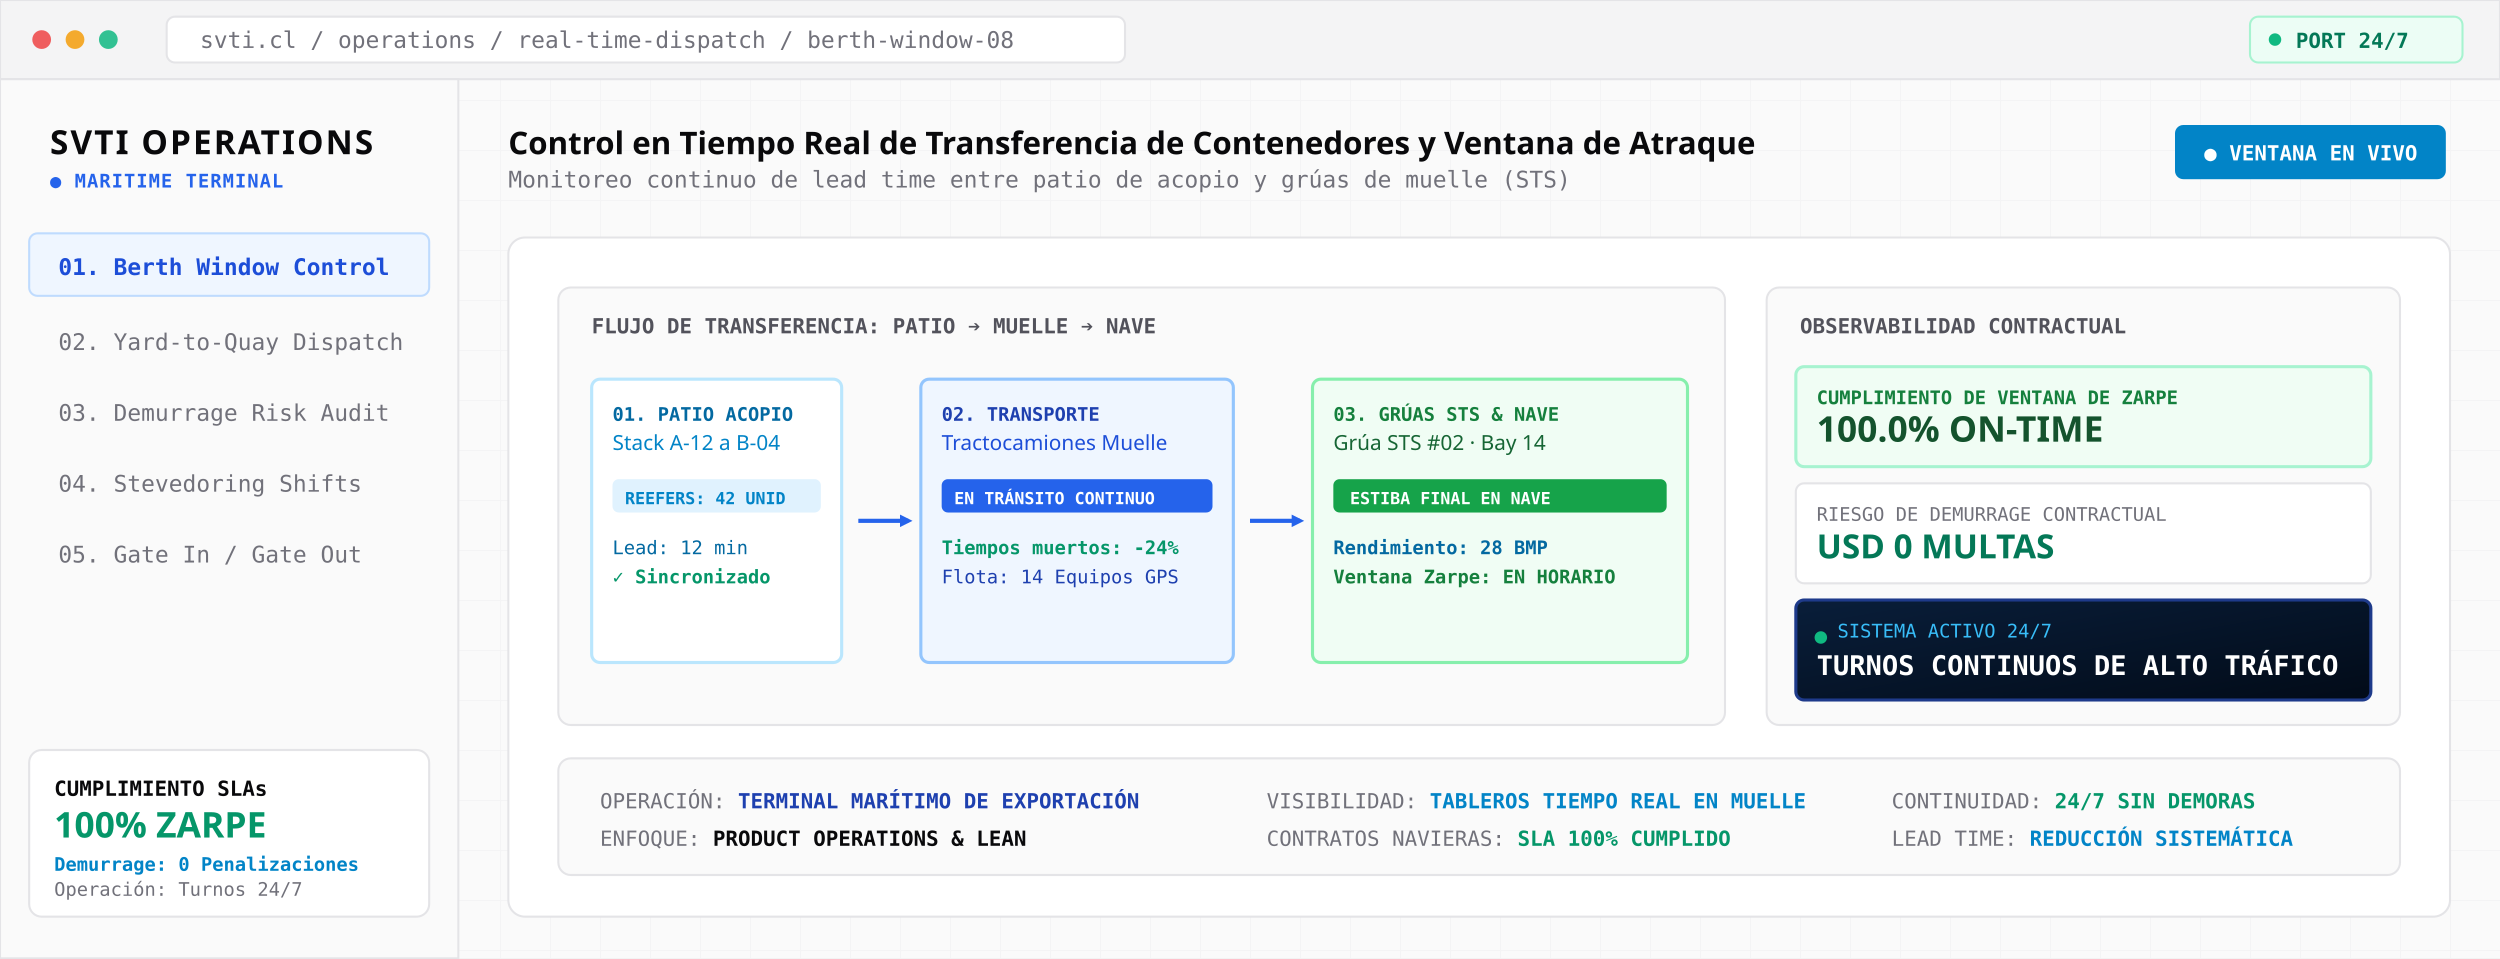
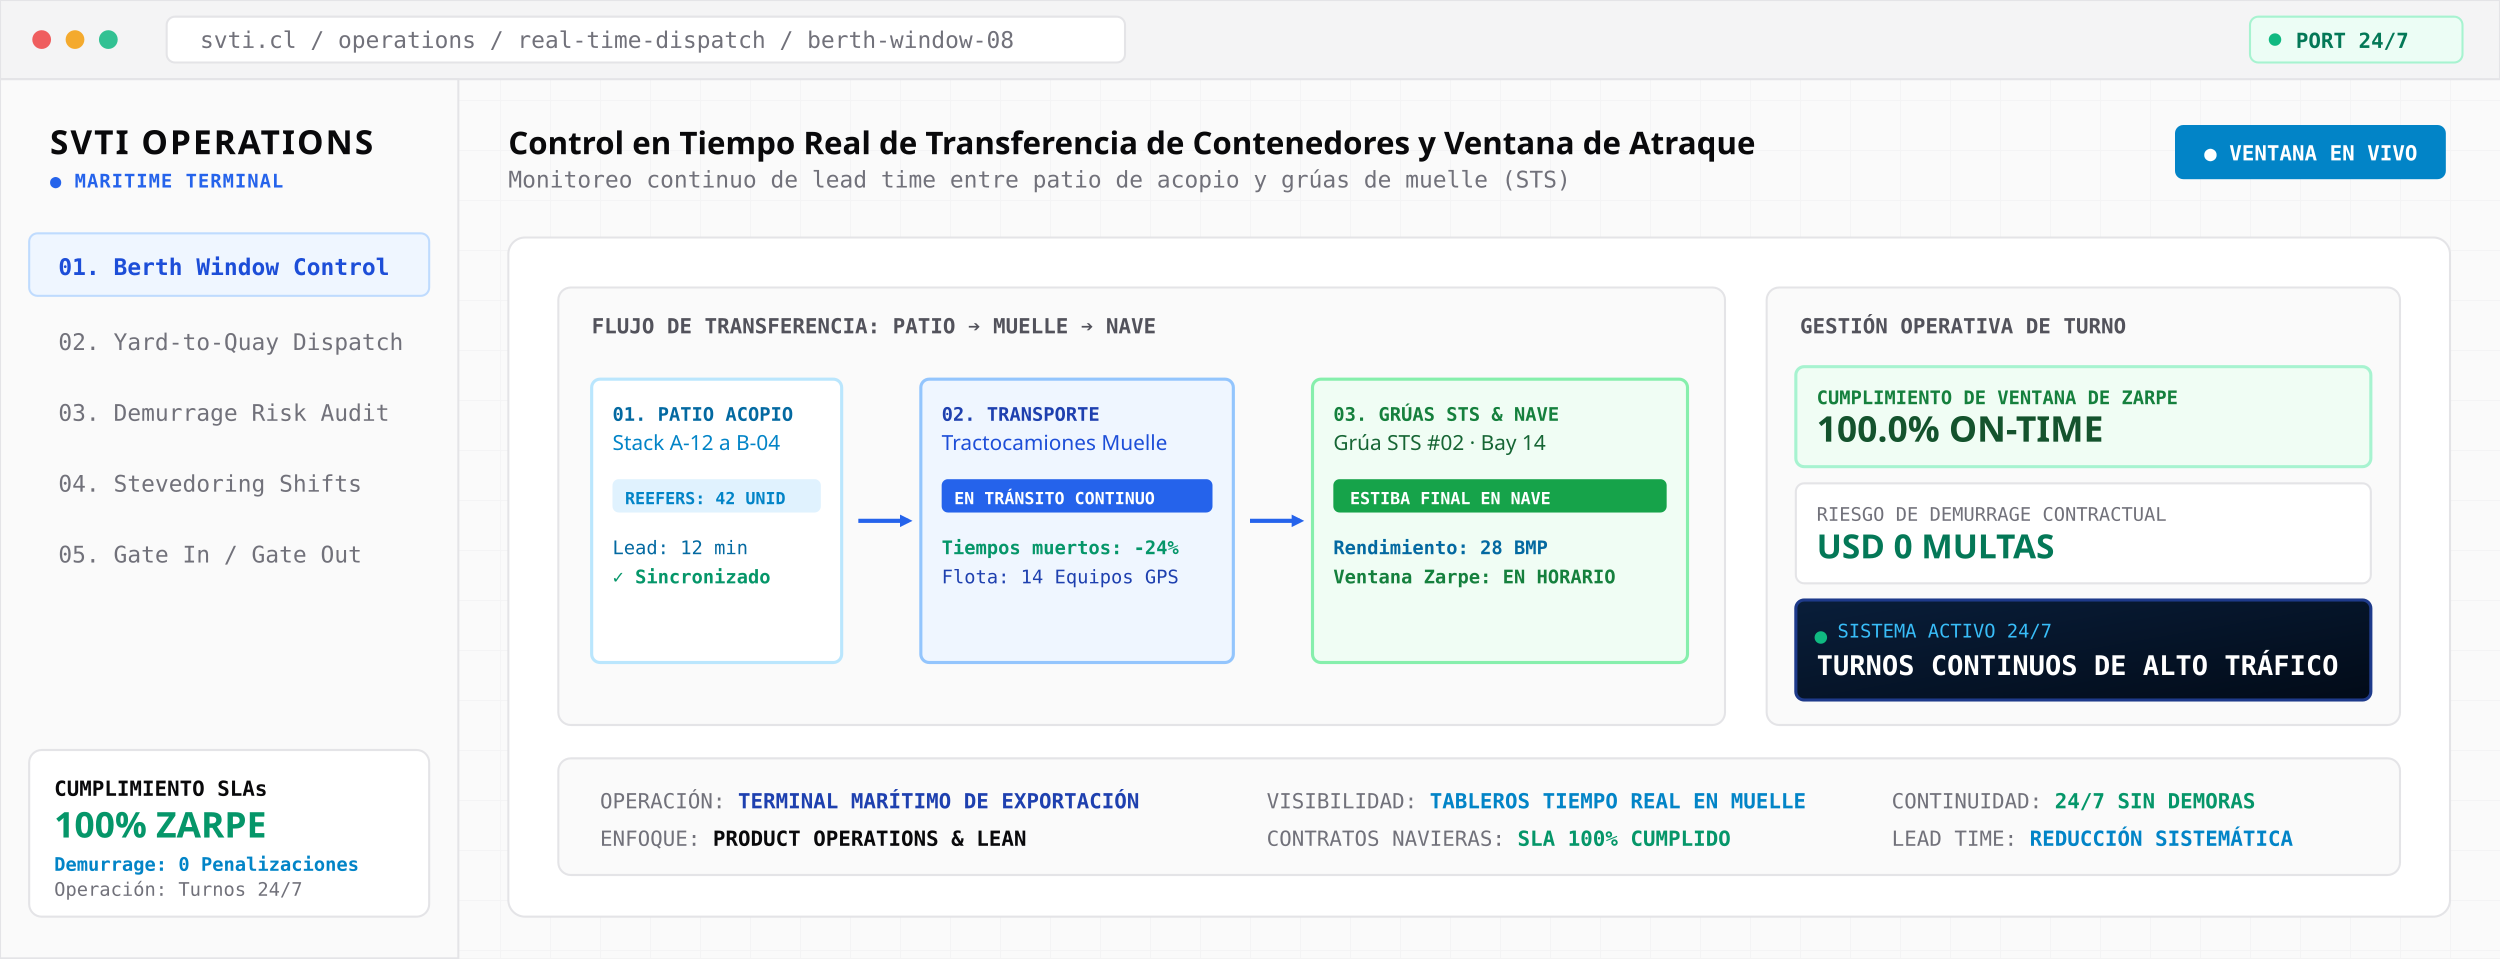
<svg xmlns="http://www.w3.org/2000/svg" viewBox="0 0 1200 460" width="100%" height="100%" style="background:#ffffff; font-family:'IBM Plex Sans', -apple-system, sans-serif;">
  <defs>
    <pattern id="grid-svti" width="24" height="24" patternUnits="userSpaceOnUse">
      <path d="M 24 0 L 0 0 0 24" fill="none" stroke="#f4f4f5" stroke-width="1" />
    </pattern>
    <linearGradient id="grad-svti-night" x1="0%" y1="0%" x2="100%" y2="100%">
      <stop offset="0%" stop-color="#091e3a" />
      <stop offset="100%" stop-color="#020b18" />
    </linearGradient>
  </defs>
  <rect width="1200" height="460" fill="#fafafa" />
  <rect width="1200" height="460" fill="url(#grid-svti)" />
  <rect x="0" y="0" width="1200" height="38" fill="#f4f4f5" stroke="#e4e4e7" stroke-width="1" />
  <circle cx="20" cy="19" r="4.5" fill="#ef4444" opacity="0.85" />
  <circle cx="36" cy="19" r="4.5" fill="#f59e0b" opacity="0.85" />
  <circle cx="52" cy="19" r="4.5" fill="#10b981" opacity="0.85" />
  <rect x="80" y="8" width="460" height="22" rx="4" fill="#ffffff" stroke="#e4e4e7" stroke-width="1" />
  <text x="96" y="23" font-family="'JetBrains Mono', monospace" font-size="11" fill="#71717a">svti.cl / operations / real-time-dispatch / berth-window-08</text>
  <rect x="1080" y="8" width="102" height="22" rx="4" fill="#ecfdf5" stroke="#a7f3d0" stroke-width="1" />
  <circle cx="1092" cy="19" r="3" fill="#10b981" />
  <text x="1102" y="23" font-family="'JetBrains Mono', monospace" font-size="10" font-weight="600" fill="#047857">PORT 24/7</text>
  <rect x="0" y="38" width="220" height="422" fill="#fafafa" stroke="#e4e4e7" stroke-width="1" />
  <text x="24" y="74" font-family="'IBM Plex Sans', sans-serif" font-size="16" font-weight="700" letter-spacing="1" fill="#09090b">SVTI OPERATIONS</text>
  <text x="24" y="90" font-family="'JetBrains Mono', monospace" font-size="9" fill="#2563eb" font-weight="600" letter-spacing="0.5">● MARITIME TERMINAL</text>
  <rect x="14" y="112" width="192" height="30" rx="4" fill="#eff6ff" stroke="#bfdbfe" stroke-width="1" />
  <text x="28" y="132" font-family="'JetBrains Mono', monospace" font-size="11" font-weight="600" fill="#1d4ed8">01. Berth Window Control</text>
  <text x="28" y="168" font-family="'JetBrains Mono', monospace" font-size="11" fill="#71717a">02. Yard-to-Quay Dispatch</text>
  <text x="28" y="202" font-family="'JetBrains Mono', monospace" font-size="11" fill="#71717a">03. Demurrage Risk Audit</text>
  <text x="28" y="236" font-family="'JetBrains Mono', monospace" font-size="11" fill="#71717a">04. Stevedoring Shifts</text>
  <text x="28" y="270" font-family="'JetBrains Mono', monospace" font-size="11" fill="#71717a">05. Gate In / Gate Out</text>
  <rect x="14" y="360" width="192" height="80" rx="6" fill="#ffffff" stroke="#e4e4e7" stroke-width="1" />
  <text x="26" y="382" font-family="'JetBrains Mono', monospace" font-size="10" font-weight="600" fill="#09090b">CUMPLIMIENTO SLAs</text>
  <text x="26" y="402" font-family="'IBM Plex Sans', sans-serif" font-size="17" font-weight="700" fill="#059669">100% ZARPE</text>
  <text x="26" y="418" font-family="'JetBrains Mono', monospace" font-size="9" fill="#0284c7" font-weight="600">Demurrage: 0 Penalizaciones</text>
  <text x="26" y="430" font-family="'JetBrains Mono', monospace" font-size="9" fill="#71717a">Operación: Turnos 24/7</text>
  <g transform="translate(244, 56)">
    <text x="0" y="18" font-family="'IBM Plex Sans', sans-serif" font-size="15" font-weight="600" fill="#09090b">Control en Tiempo Real de Transferencia de Contenedores y Ventana de Atraque</text>
    <text x="0" y="34" font-family="'JetBrains Mono', monospace" font-size="11" fill="#71717a">Monitoreo continuo de lead time entre patio de acopio y grúas de muelle (STS)</text>
    <rect x="800" y="4" width="130" height="26" rx="4" fill="#0284c7" />
    <text x="814" y="21" font-family="'JetBrains Mono', monospace" font-size="10" font-weight="600" fill="#ffffff">● VENTANA EN VIVO</text>
  </g>
  <g transform="translate(244, 114)">
    <rect x="0" y="0" width="932" height="326" rx="8" fill="#ffffff" stroke="#e4e4e7" stroke-width="1" />
    <g transform="translate(24, 24)">
      <rect x="0" y="0" width="560" height="210" rx="6" fill="#fafafa" stroke="#e4e4e7" stroke-width="1" />
      <text x="16" y="22" font-family="'JetBrains Mono', monospace" font-size="10" font-weight="600" fill="#52525b">FLUJO DE TRANSFERENCIA: PATIO ➔ MUELLE ➔ NAVE</text>
      <rect x="16" y="44" width="120" height="136" rx="4" fill="#ffffff" stroke="#bae6fd" stroke-width="1.5" />
      <text x="26" y="64" font-family="'JetBrains Mono', monospace" font-size="9" font-weight="700" fill="#0369a1">01. PATIO ACOPIO</text>
      <text x="26" y="78" font-family="'IBM Plex Sans', sans-serif" font-size="10" fill="#0284c7">Stack A-12 a B-04</text>
      <rect x="26" y="92" width="100" height="16" rx="3" fill="#e0f2fe" />
      <text x="32" y="104" font-family="'JetBrains Mono', monospace" font-size="8" font-weight="700" fill="#0284c7">REEFERS: 42 UNID</text>
      <text x="26" y="128" font-family="'JetBrains Mono', monospace" font-size="9" fill="#0369a1">Lead: 12 min</text>
      <text x="26" y="142" font-family="'JetBrains Mono', monospace" font-size="9" font-weight="600" fill="#059669">✓ Sincronizado</text>
      <line x1="144" y1="112" x2="168" y2="112" stroke="#2563eb" stroke-width="2" />
      <polygon points="164,109 170,112 164,115" fill="#2563eb" />
      <rect x="174" y="44" width="150" height="136" rx="4" fill="#eff6ff" stroke="#93c5fd" stroke-width="1.5" />
      <text x="184" y="64" font-family="'JetBrains Mono', monospace" font-size="9" font-weight="700" fill="#1e40af">02. TRANSPORTE</text>
      <text x="184" y="78" font-family="'IBM Plex Sans', sans-serif" font-size="10" fill="#1d4ed8">Tractocamiones Muelle</text>
      <rect x="184" y="92" width="130" height="16" rx="3" fill="#2563eb" />
      <text x="190" y="104" font-family="'JetBrains Mono', monospace" font-size="8" font-weight="700" fill="#ffffff">EN TRÁNSITO CONTINUO</text>
      <text x="184" y="128" font-family="'JetBrains Mono', monospace" font-size="9" font-weight="700" fill="#059669">Tiempos muertos: -24%</text>
      <text x="184" y="142" font-family="'JetBrains Mono', monospace" font-size="9" fill="#1e40af">Flota: 14 Equipos GPS</text>
      <line x1="332" y1="112" x2="356" y2="112" stroke="#2563eb" stroke-width="2" />
      <polygon points="352,109 358,112 352,115" fill="#2563eb" />
      <rect x="362" y="44" width="180" height="136" rx="4" fill="#f0fdf4" stroke="#86efac" stroke-width="1.5" />
      <text x="372" y="64" font-family="'JetBrains Mono', monospace" font-size="9" font-weight="700" fill="#15803d">03. GRÚAS STS &amp; NAVE</text>
      <text x="372" y="78" font-family="'IBM Plex Sans', sans-serif" font-size="10" fill="#166534">Grúa STS #02 · Bay 14</text>
      <rect x="372" y="92" width="160" height="16" rx="3" fill="#16a34a" />
      <text x="380" y="104" font-family="'JetBrains Mono', monospace" font-size="8" font-weight="700" fill="#ffffff">ESTIBA FINAL EN NAVE</text>
      <text x="372" y="128" font-family="'JetBrains Mono', monospace" font-size="9" font-weight="600" fill="#0369a1">Rendimiento: 28 BMP</text>
      <text x="372" y="142" font-family="'JetBrains Mono', monospace" font-size="9" font-weight="700" fill="#15803d">Ventana Zarpe: EN HORARIO</text>
    </g>
    <g transform="translate(604, 24)">
      <rect x="0" y="0" width="304" height="210" rx="6" fill="#fafafa" stroke="#e4e4e7" stroke-width="1" />
-       <text x="16" y="22" font-family="'JetBrains Mono', monospace" font-size="10" font-weight="600" fill="#52525b">OBSERVABILIDAD CONTRACTUAL</text>
+       <text x="16" y="22" font-family="'JetBrains Mono', monospace" font-size="10" font-weight="600" fill="#52525b">GESTIÓN OPERATIVA DE TURNO</text>
      <rect x="14" y="38" width="276" height="48" rx="4" fill="#f0fdf4" stroke="#a7f3d0" stroke-width="1.5" />
      <text x="24" y="56" font-family="'JetBrains Mono', monospace" font-size="9" font-weight="600" fill="#15803d">CUMPLIMIENTO DE VENTANA DE ZARPE</text>
      <text x="24" y="74" font-family="'IBM Plex Sans', sans-serif" font-size="17" font-weight="700" fill="#14532d">100.0% ON-TIME</text>
      <rect x="14" y="94" width="276" height="48" rx="4" fill="#ffffff" stroke="#e4e4e7" stroke-width="1" />
      <text x="24" y="112" font-family="'JetBrains Mono', monospace" font-size="9" fill="#71717a">RIESGO DE DEMURRAGE CONTRACTUAL</text>
      <text x="24" y="130" font-family="'IBM Plex Sans', sans-serif" font-size="16" font-weight="700" fill="#047857">USD 0 MULTAS</text>
      <rect x="14" y="150" width="276" height="48" rx="4" fill="url(#grad-svti-night)" stroke="#1e3a8a" stroke-width="1.5" />
      <circle cx="26" cy="168" r="3" fill="#10b981" />
      <text x="34" y="168" font-family="'JetBrains Mono', monospace" font-size="9" fill="#38bdf8">SISTEMA ACTIVO 24/7</text>
      <text x="24" y="186" font-family="'JetBrains Mono', monospace" font-size="13" font-weight="700" fill="#ffffff">TURNOS CONTINUOS DE ALTO TRÁFICO</text>
    </g>
    <g transform="translate(24, 250)">
      <rect x="0" y="0" width="884" height="56" rx="6" fill="#fafafa" stroke="#e4e4e7" stroke-width="1" />
      <text x="20" y="24" font-family="'JetBrains Mono', monospace" font-size="10" fill="#71717a">OPERACIÓN: <tspan fill="#1e40af" font-weight="600">TERMINAL MARÍTIMO DE EXPORTACIÓN</tspan>
      </text>
      <text x="20" y="42" font-family="'JetBrains Mono', monospace" font-size="10" fill="#71717a">ENFOQUE: <tspan fill="#09090b" font-weight="600">PRODUCT OPERATIONS &amp; LEAN</tspan>
      </text>
      <text x="340" y="24" font-family="'JetBrains Mono', monospace" font-size="10" fill="#71717a">VISIBILIDAD: <tspan fill="#0284c7" font-weight="600">TABLEROS TIEMPO REAL EN MUELLE</tspan>
      </text>
      <text x="340" y="42" font-family="'JetBrains Mono', monospace" font-size="10" fill="#71717a">CONTRATOS NAVIERAS: <tspan fill="#059669" font-weight="600">SLA 100% CUMPLIDO</tspan>
      </text>
      <text x="640" y="24" font-family="'JetBrains Mono', monospace" font-size="10" fill="#71717a">CONTINUIDAD: <tspan fill="#059669" font-weight="600">24/7 SIN DEMORAS</tspan>
      </text>
      <text x="640" y="42" font-family="'JetBrains Mono', monospace" font-size="10" fill="#71717a">LEAD TIME: <tspan fill="#0284c7" font-weight="600">REDUCCIÓN SISTEMÁTICA</tspan>
      </text>
    </g>
  </g>
</svg>
